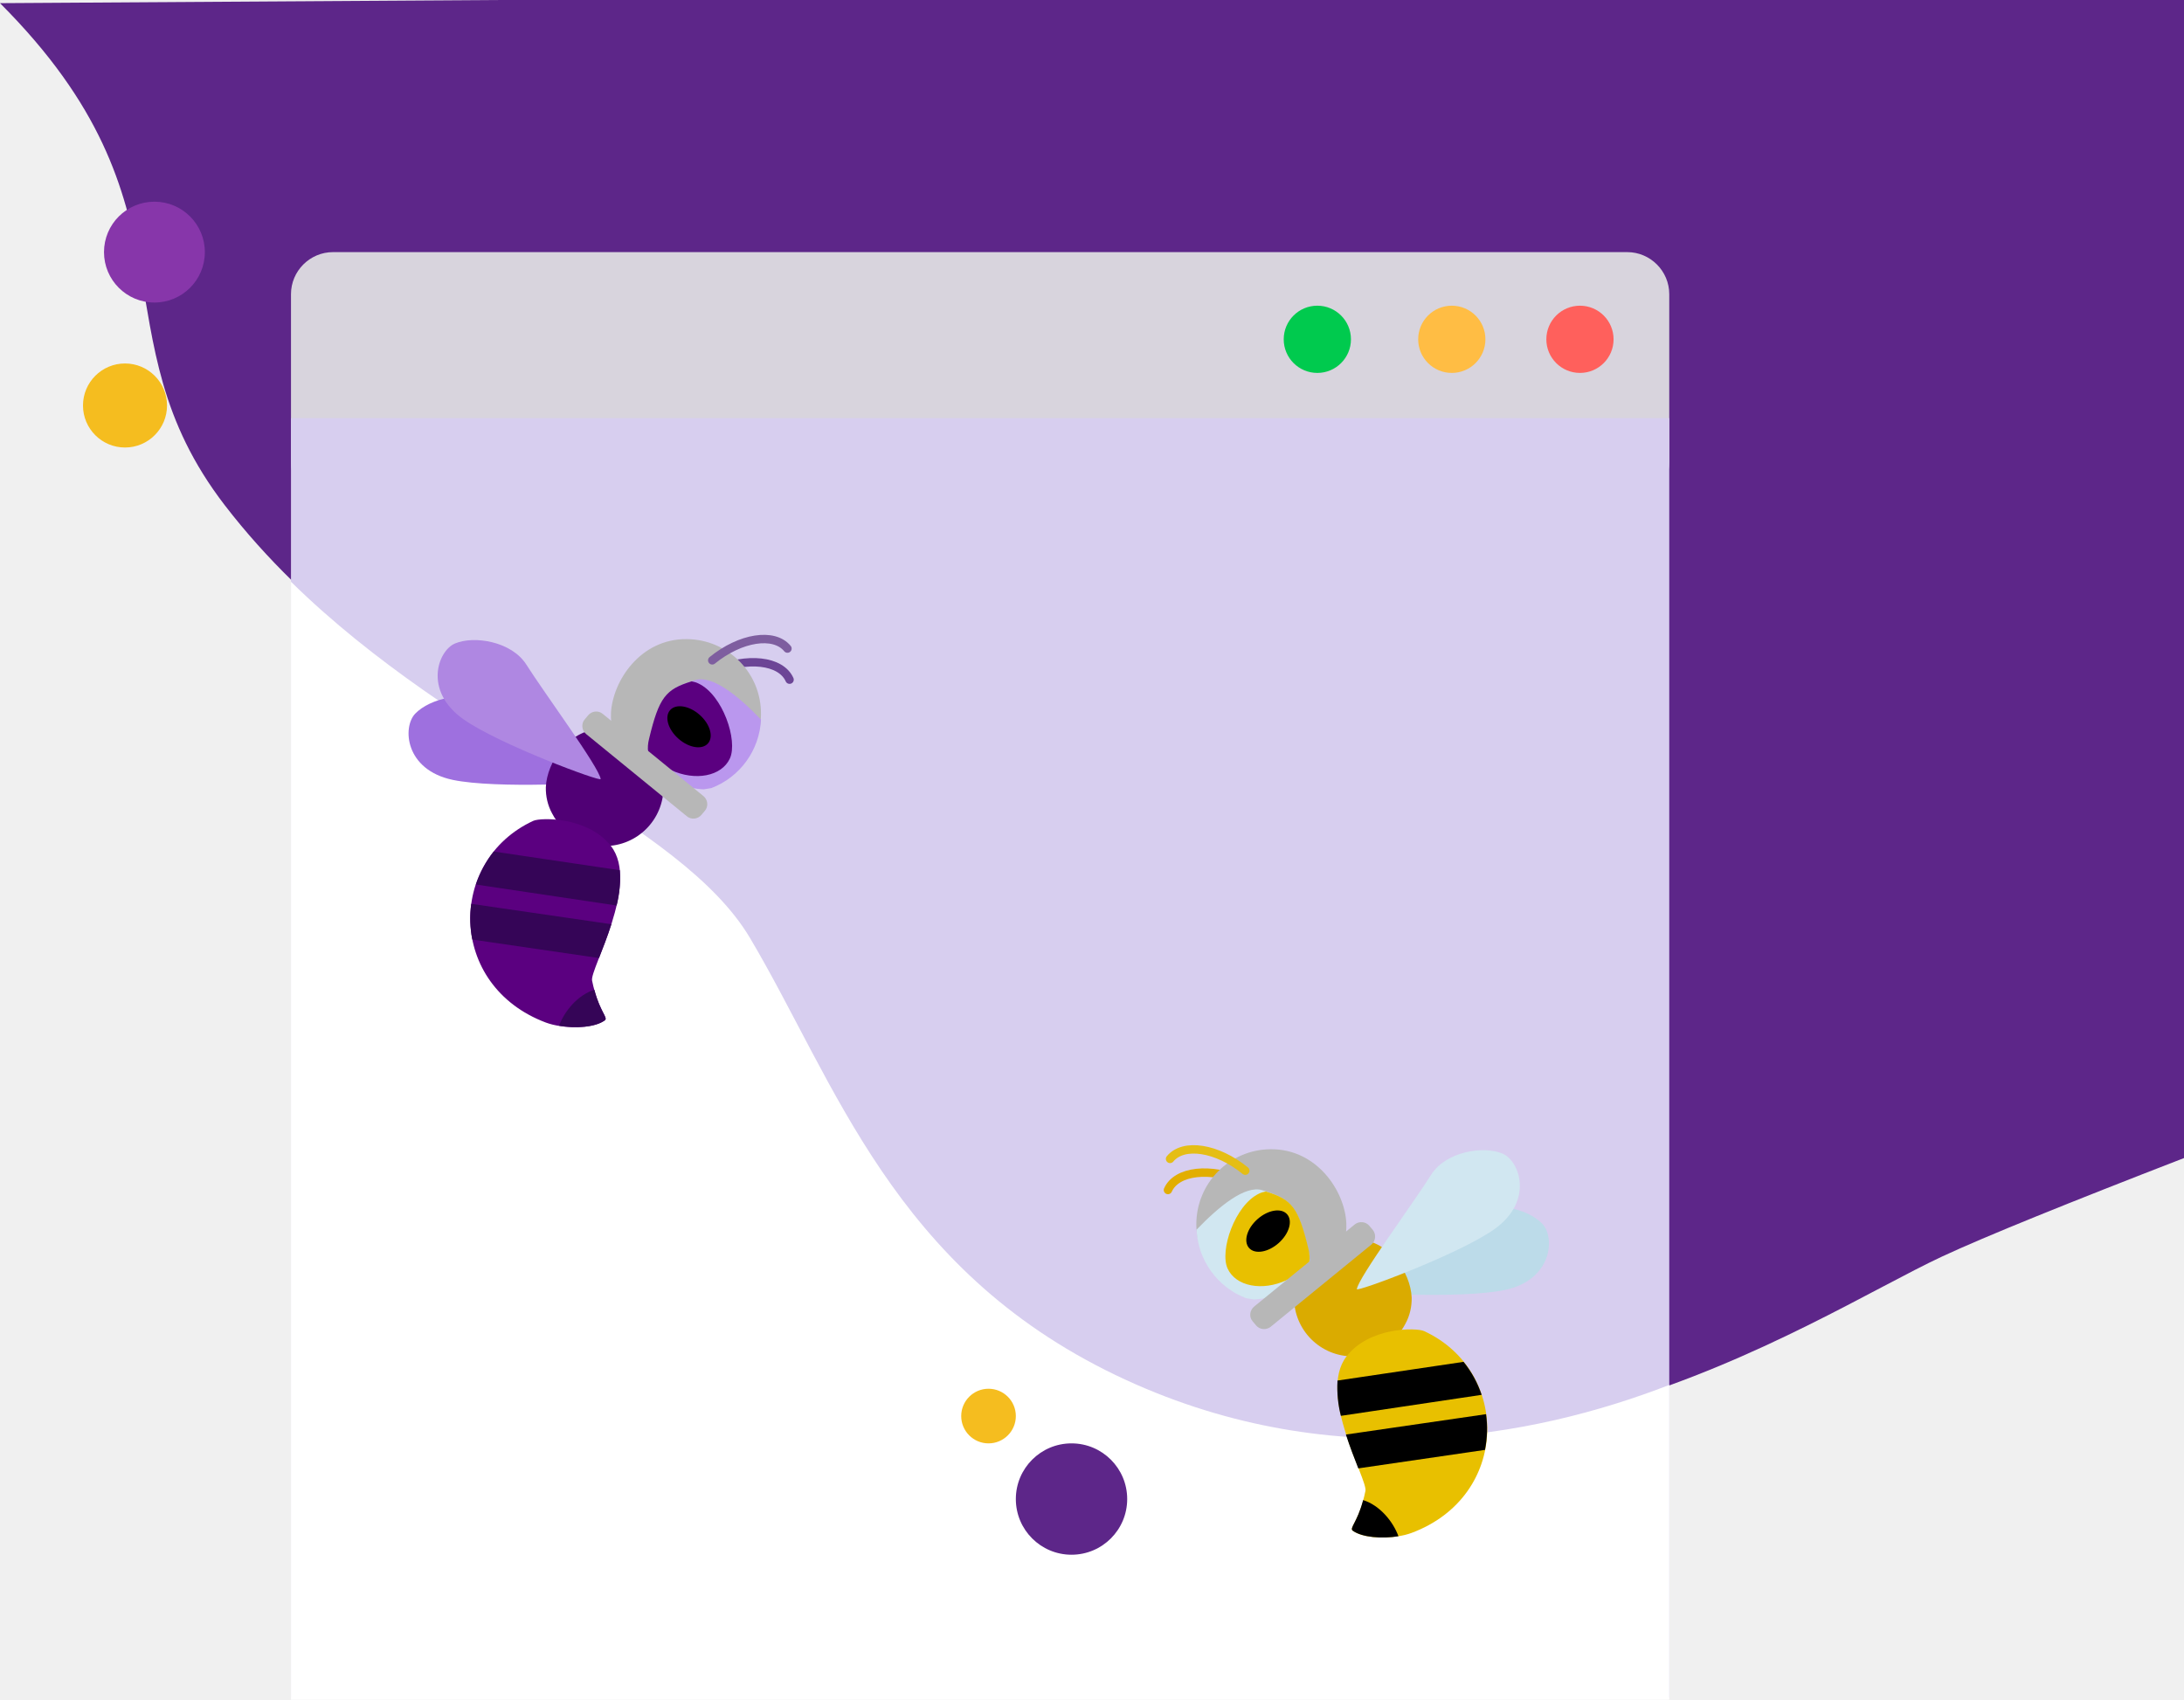
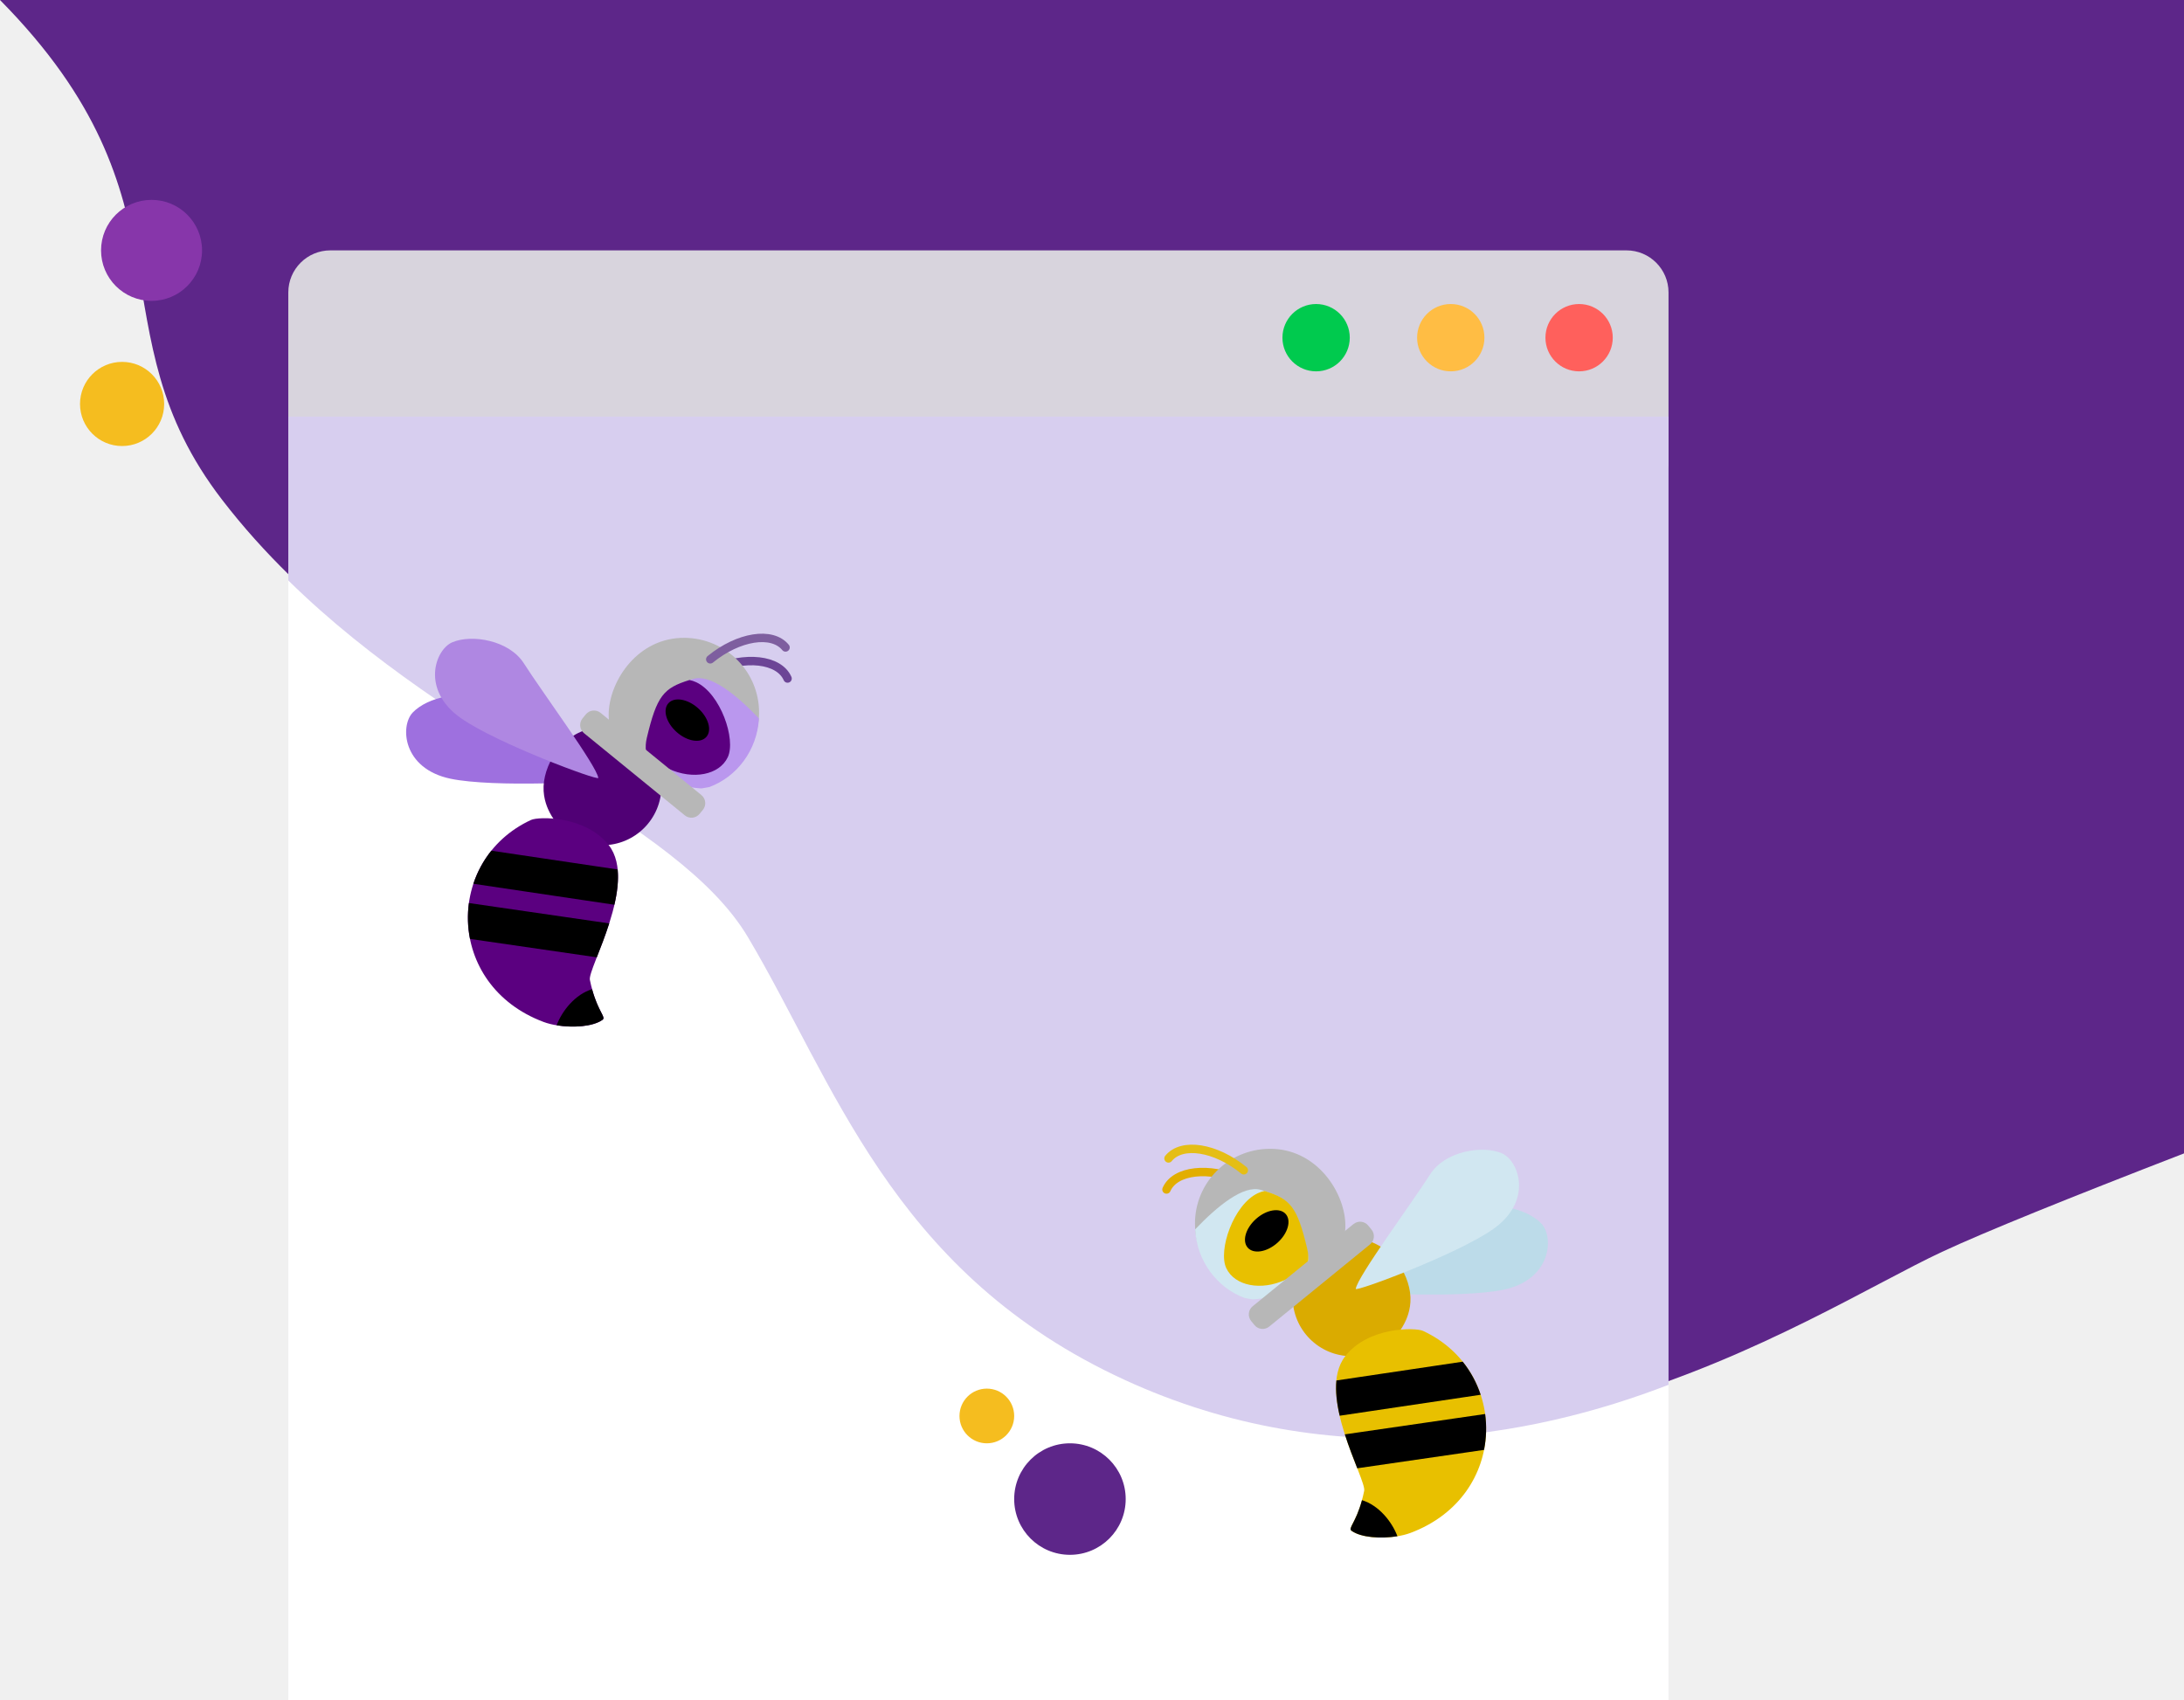
- <svg xmlns="http://www.w3.org/2000/svg" version="1.1" id="Layer_1" x="0px" y="0px" viewBox="0 0 1039.5 809" style="enable-background:new 0 0 1039.5 809;" xml:space="preserve">
-   <style type="text/css">
- 	.st0{fill:#5D2689;}
- 	.st1{fill:#8736AA;}
- 	.st2{fill:#F5BD1F;}
- 	.st3{fill:#FFFFFF;}
- 	.st4{fill:#D8D4DD;}
- 	.st5{fill:#D7CEEF;}
- 	.st6{fill:#FF605C;}
- 	.st7{fill:#FFBD44;}
- 	.st8{fill:#00CA4E;}
- 	.st9{fill:none;stroke:#6C4596;stroke-width:4;stroke-linecap:round;stroke-miterlimit:10;}
- 	.st10{fill:#9E70DF;}
- 	.st11{fill:#500075;}
- 	.st12{fill:#5B0080;}
- 	.st13{fill:#B7B7B7;}
- 	.st14{fill:#AF87E2;}
- 	.st15{fill:none;}
- 	.st16{fill:none;stroke:#7E5E9F;stroke-width:4;stroke-linecap:round;stroke-miterlimit:10;}
- 	.st17{fill:#350557;}
- 	.st18{fill:#BA97EE;}
- 	.st19{fill:none;stroke:#E2AE00;stroke-width:4;stroke-linecap:round;stroke-miterlimit:10;}
- 	.st20{fill:#BCDBE9;}
- 	.st21{fill:#DAAB00;}
- 	.st22{fill:#E8C000;}
- 	.st23{fill:#D1E7F1;}
- 	.st24{fill:none;stroke:#E5BE15;stroke-width:4;stroke-linecap:round;stroke-miterlimit:10;}
- </style>
-   <g id="Layer_1_00000018197145838111295580000013597903824650570943_">
-     <path class="st0" d="M107,240.5c80,104,212,141,250,205c40.8,68.8,68,157,174,208c172.5,83,329.5-25.7,393.5-55.5   c20.4-9.5,60.5-25.7,115-46.8V0H237.1L0,1.5C96.7,98.2,44.8,159.6,107,240.5z" />
-     <circle class="st1" cx="73.5" cy="120" r="24" />
-     <circle class="st2" cx="59.5" cy="193" r="20" />
-     <circle class="st3" cx="404" cy="607.5" r="9.5" />
-     <path class="st4" d="M158.5,120h616c11,0,20,9,20,20v80c0,11-9,20-20,20h-616c-11,0-20-9-20-20v-80C138.5,129,147.5,120,158.5,120z   " />
-     <rect x="138.5" y="199" class="st5" width="656" height="609" />
-     <circle class="st6" cx="752" cy="161.5" r="16" />
-     <circle class="st7" cx="691" cy="161.5" r="16" />
-     <circle class="st8" cx="627" cy="161.5" r="16" />
-     <path class="st3" d="M531,654.5c-106-51-133.2-139.2-174-208c-33.3-56.1-139-91.5-218.5-169.6V809h656V659.2   C729.5,684.4,631.9,703,531,654.5z" />
-     <circle class="st0" cx="510" cy="713.5" r="26.5" />
-     <circle class="st2" cx="470.5" cy="674" r="13" />
-     <path class="st9" d="M375.8,323.5c-4.1-9.2-20.2-11-36-4.1" />
-     <path class="st10" d="M232.8,335.4c-10.8-7.3-28.2-3-35.2,4.3c-6.1,6.4-4.9,26.7,17.9,31.5c20.4,4.3,72.1,1.6,71.3,0.2   C284.1,366.5,245.9,344.2,232.8,335.4z" />
-     <path class="st11" d="M315.8,374.7c0,15.5-12.5,28-28,28c-10.5-0.2-20.1-6.1-25-15.5c-2.1-3.8-3.1-8.2-3-12.5c0.5-12,10.8-28,28-28   C303.3,346.7,315.8,359.3,315.8,374.7z" />
-     <path class="st12" d="M253.8,390.7c-41,19-40.8,78.4,6,96c8,3,22.1,3.2,28-1c2-1.4-3-4.2-6-19c-1.1-5.4,23-46,9-64   C280,388.8,257.6,389,253.8,390.7z" />
-     <path class="st13" d="M362.2,340c-0.2,19.7-16.3,35.4-36,35.2c-13.8-0.1-26.1-8.8-31.8-19.9c-2.6-4.9-3.8-10.4-3.6-15.9   c0.8-15.3,14-35.4,36-35.2C346.5,304.3,362.4,320.3,362.2,340C362.2,340,362.2,340,362.2,340z" />
-     <path class="st13" d="M305.8,345.7" />
-     <path class="st14" d="M250.5,316.3c-7-11-24.8-13.9-34-10c-8.1,3.5-15,22.5,4,36c17,12,65.6,30,65.4,28.5   C285.2,365.2,258.9,329.6,250.5,316.3z" />
-     <path class="st15" d="M326.8,317.7c0,55.2,44.7,100,99.9,100c0,0,0.1,0,0.1,0" />
-     <path class="st16" d="M374.8,308.7c-6.4-7.8-22.4-5.3-35.8,5.6" />
-     <path class="st17" d="M287.8,485.7c1.8-1.3-2-3.6-4.9-14.6c-8,2.5-14.3,10.3-16.8,17.1C273.8,489.6,283.3,489,287.8,485.7z" />
-     <path class="st17" d="M226.5,421l67,10c1.4-5.5,1.9-11.1,1.5-16.8l-60-8.9C231.3,410,228.4,415.4,226.5,421z" />
-     <path class="st17" d="M224.3,430.2c-0.8,5.7-0.6,11.4,0.5,17l60.3,8.8c1.8-4.6,4-10.2,5.9-16.1L224.3,430.2z" />
-     <path class="st18" d="M362.2,342.5c-10.6-11.1-23.1-21.3-31.3-18.8c-13.7,4.2-17,7.3-22,29.1s26,22.9,26,22.9l3.7-0.6   C352.2,369.9,361.5,357.1,362.2,342.5z" />
-     <path class="st12" d="M332.4,325.3c-1-0.5-2.1-0.8-3.2-1c-12.3,3.8-15.5,7.4-20.3,27.5c-0.5,2-0.7,4.1-0.4,6.2   c2.9,3.6,6.5,6.5,10.8,8.5c11.6,5.4,24.2,3,28.1-5.5S344,330.7,332.4,325.3z" />
-     <path class="st13" d="M278.3,342.4l1.6-1.9c1.7-2.1,4.9-2.5,7-0.7l47.9,39.1c2.1,1.7,2.5,4.9,0.7,7l-1.6,1.9   c-1.7,2.1-4.9,2.5-7,0.7L279,349.4C276.9,347.7,276.5,344.5,278.3,342.4z" />
-     <ellipse transform="matrix(0.6606 -0.7507 0.7507 0.6606 -148.3878 363.6451)" cx="328" cy="345.9" rx="7.6" ry="12" />
-     <path class="st19" d="M555.9,566.4c4.1-9.2,20.2-11,36-4.1" />
-     <path class="st20" d="M698.9,578.2c10.8-7.3,28.3-3,35.2,4.3c6.1,6.4,4.9,26.7-17.9,31.5c-20.4,4.3-72.1,1.6-71.3,0.2   C647.6,609.4,685.8,587.1,698.9,578.2z" />
-     <path class="st21" d="M615.9,617.6c0,15.5,12.5,28,28,28c10.5-0.2,20.1-6.1,25-15.5c2.1-3.8,3.1-8.2,3-12.5c-0.5-12-10.8-28-28-28   C628.4,589.6,615.9,602.1,615.9,617.6z" />
-     <path class="st22" d="M677.9,633.6c41,19,40.8,78.5-6,96c-8,3-22.1,3.2-28-1c-2-1.4,3-4.2,6-19c1.1-5.4-23-46-9-64   C651.7,631.6,674.1,631.8,677.9,633.6z" />
-     <path class="st13" d="M569.4,582.8c0.2,19.7,16.4,35.4,36,35.2c0,0,0,0,0,0c13.8-0.1,26.1-8.8,31.8-19.9c2.6-4.9,3.8-10.4,3.6-15.9   c-0.7-15.3-14-35.4-36-35.2C585.2,547.1,569.4,563.1,569.4,582.8C569.4,582.8,569.4,582.8,569.4,582.8z" />
-     <path class="st13" d="M625.9,588.6" />
-     <path class="st23" d="M681.2,559.1c7-11,24.8-13.9,34-10c8.1,3.5,15,22.5-4,36c-17,12-65.6,30-65.4,28.5   C646.5,608.1,672.8,572.5,681.2,559.1z" />
-     <path class="st15" d="M604.9,560.6c0,55.2-44.7,100-99.9,100c0,0-0.1,0-0.1,0" />
-     <path class="st24" d="M556.9,551.6c6.4-7.8,22.4-5.3,35.8,5.6" />
-     <path d="M643.9,728.6c-1.8-1.3,2-3.7,4.9-14.6c8,2.5,14.3,10.3,16.8,17.2C657.9,732.5,648.4,731.8,643.9,728.6z" />
-     <path d="M705.2,663.9l-67,10c-1.4-5.5-1.9-11.1-1.6-16.8l60-8.9C700.4,652.9,703.3,658.2,705.2,663.9z" />
-     <path d="M707.3,673.1c0.8,5.7,0.6,11.4-0.5,17l-60.3,8.8c-1.8-4.6-4-10.2-5.9-16.1L707.3,673.1z" />
-     <path class="st23" d="M569.5,585.3c10.7-11.1,23.1-21.3,31.3-18.8c13.7,4.2,17,7.3,22,29.1s-26,22.9-26,22.9l-3.7-0.6   C579.5,612.7,570.2,599.9,569.5,585.3z" />
-     <path class="st22" d="M599.3,568.1c1-0.5,2.1-0.8,3.2-1c12.3,3.8,15.5,7.4,20.3,27.5c0.5,2,0.6,4.1,0.4,6.2   c-2.9,3.6-6.5,6.6-10.8,8.5c-11.6,5.4-24.2,3-28.1-5.5S587.7,573.6,599.3,568.1z" />
-     <path class="st13" d="M596.9,621.9l47.9-39.1c2.1-1.7,5.3-1.4,7,0.7l1.6,1.9c1.7,2.1,1.4,5.3-0.7,7l-47.9,39.1   c-2.1,1.7-5.3,1.4-7-0.7l-1.6-1.9C594.4,626.8,594.8,623.7,596.9,621.9z" />
-     <ellipse transform="matrix(0.7477 -0.6641 0.6641 0.7477 -236.848 548.5998)" cx="603.5" cy="586" rx="12.1" ry="7.6" />
+ <svg xmlns="http://www.w3.org/2000/svg" viewBox="0 0 1038.03 808">
+   <defs>
+     <style>.c,.d,.e,.f,.g{fill:none;}.h{fill:#00ca4e;}.i{fill:#e8c000;}.j{fill:#fff;}.k{fill:#f5bd1f;}.l{fill:#ffbd44;}.m{fill:#ff605c;}.n{fill:#8736aa;}.o{fill:#b7b7b7;}.p{fill:#9e70df;}.q{fill:#ba97ee;}.r{fill:#af87e2;}.s{fill:#d7ceef;}.t{fill:#d8d4dd;}.u{fill:#bcdbe9;}.v{fill:#d1e7f1;}.w{fill:#daab00;}.x{fill:#5b0080;}.y{fill:#5d2689;}.a`{fill:#350557;}.aa{fill:#500075;}.d{stroke:#e2ae00;}.d,.e,.f,.g{stroke-linecap:round;stroke-miterlimit:10;stroke-width:4px;}.e{stroke:#6c4596;}.f{stroke:#7e5e9f;}.g{stroke:#e5be15;}</style>
+   </defs>
+   <g id="a" />
+   <g id="b">
+     <path class="y" d="M105.53,237.5c80,104,212,141,250,205,40.85,68.79,68,157,174,208,172.45,82.97,329.51-25.66,393.5-55.5,20.41-9.51,60.47-25.7,115-46.79V0H0C94.69,95.83,43.62,157.02,105.53,237.5Z" />
+     <circle class="n" cx="72.03" cy="119" r="24" />
+     <circle class="k" cx="58.03" cy="192" r="20" />
+     <circle class="j" cx="402.53" cy="606.5" r="9.5" />
+     <g>
+       <rect class="t" x="137.03" y="119" width="656" height="120" rx="20" ry="20" />
+       <rect class="s" x="137.03" y="198" width="656" height="609" />
+     </g>
+     <circle class="m" cx="750.53" cy="160.5" r="16" />
+     <circle class="l" cx="689.53" cy="160.5" r="16" />
+     <circle class="h" cx="625.53" cy="160.5" r="16" />
+     <path class="j" d="M529.53,653.5c-106-51-133.15-139.21-174-208-33.34-56.15-139.05-91.53-218.5-169.61V808H793.03v-149.81c-64.99,25.17-162.64,43.84-263.5-4.69Z" />
+     <circle class="y" cx="508.53" cy="712.5" r="26.5" />
+     <circle class="k" cx="469.03" cy="673" r="13" />
+     <g>
+       <path class="e" d="M374.32,322.5c-4.06-9.22-20.16-11.04-35.99-4.06" />
+       <path class="p" d="M231.35,334.36c-10.79-7.32-28.25-2.98-35.18,4.29-6.1,6.4-4.88,26.67,17.94,31.47,20.36,4.28,72.1,1.6,71.31,.22-2.76-4.84-40.99-27.1-54.07-35.98Z" />
+       <path class="aa" d="M314.36,373.73c0,15.46-12.54,28-28,28-10.82,0-20.54-6.72-25.05-15.47-.84-1.63-3.2-6.34-2.95-12.53,.48-12.06,10.75-28,28-28,15.46,0,28,12.54,28,28Z" />
+       <path class="x" d="M252.36,389.73c-41,19-40.8,78.45,6,96,8,3,22.13,3.19,28-1,2.01-1.43-2.98-4.25-6-19-1.11-5.41,23-46,9-64-10.86-13.96-33.22-13.75-37-12Z" />
+       <path class="o" d="M360.78,338.97c-.17,19.61-16.3,35.36-36.03,35.19-13.81-.12-26.13-8.75-31.79-19.89-1.05-2.08-4.01-8.07-3.63-15.92,.74-15.28,14.03-35.38,36.03-35.19,19.73,.17,35.59,16.2,35.42,35.81Z" />
+       <path class="r" d="M248.98,315.27c-7-11-24.76-13.93-34-10-8.13,3.46-15.05,22.55,4,36,17,12,65.56,30.04,65.38,28.46-.62-5.54-26.89-41.12-35.38-54.46Z" />
+       <path class="c" d="M325.36,316.73c0,55.27,44.73,100,100,100" />
+       <path class="f" d="M373.36,307.73c-6.37-7.81-22.37-5.29-35.78,5.64" />
+       <path class="a`" d="M286.36,484.73c1.79-1.28-1.97-3.66-4.95-14.57-8.04,2.45-14.26,10.27-16.85,17.15,7.77,1.28,17.25,.67,21.79-2.58Z" />
+       <path class="a`" d="M224.99,420.05l67.02,9.97c1.34-5.77,2.06-11.54,1.55-16.76l-60.04-8.93c-3.82,4.76-6.67,10.1-8.53,15.72Z" />
+       <path class="a`" d="M222.87,429.21c-.77,5.65-.6,11.42,.52,17.05l60.26,8.75c1.79-4.58,4-10.17,5.91-16.12l-66.68-9.68Z" />
+       <path class="q" d="M360.72,341.46c-10.64-11.14-23.07-21.27-31.29-18.75-13.74,4.2-17,7.28-22,29.13s26,22.89,26,22.89l3.69-.64c13.16-4.88,22.76-17.53,23.59-32.63Z" />
+       <path class="x" d="M330.92,324.27c-1.08-.51-2.15-.85-3.22-1.06-12.29,3.81-15.49,7.39-20.27,27.48-.55,2.31-.64,4.36-.41,6.21,2.58,3.37,6.26,6.37,10.75,8.48,11.56,5.43,24.16,2.97,28.14-5.5,3.98-8.47-3.43-30.18-14.99-35.61Z" />
+       <rect class="o" x="299.24" y="327.32" width="12.46" height="71.8" rx="5" ry="5" transform="translate(-169.07 370.42) rotate(-50.81)" />
+       <ellipse cx="326.68" cy="342.23" rx="7.62" ry="12.06" transform="translate(-146.13 359.26) rotate(-48.39)" />
+     </g>
+     <g>
+       <path class="d" d="M554.42,565.36c4.06-9.22,20.16-11.04,35.99-4.06" />
+       <path class="u" d="M697.39,577.23c10.79-7.32,28.25-2.98,35.18,4.29,6.1,6.4,4.88,26.67-17.94,31.47-20.36,4.28-72.1,1.6-71.31,.22,2.76-4.84,40.99-27.1,54.07-35.98Z" />
+       <path class="w" d="M614.38,616.59c0,15.46,12.54,28,28,28,10.82,0,20.54-6.72,25.05-15.47,.84-1.63,3.2-6.34,2.95-12.53-.48-12.06-10.75-28-28-28-15.46,0-28,12.54-28,28Z" />
+       <path class="i" d="M676.38,632.59c41,19,40.8,78.45-6,96-8,3-22.13,3.19-28-1-2.01-1.43,2.98-4.25,6-19,1.11-5.41-23-46-9-64,10.86-13.96,33.22-13.75,37-12Z" />
+       <path class="o" d="M567.96,581.83c.17,19.61,16.3,35.36,36.03,35.19,13.81-.12,26.13-8.75,31.79-19.89,1.05-2.08,4.01-8.07,3.63-15.92-.74-15.28-14.03-35.38-36.03-35.19-19.73,.17-35.59,16.2-35.42,35.81Z" />
+       <path class="v" d="M679.76,558.13c7-11,24.76-13.93,34-10,8.13,3.46,15.05,22.55-4,36-17,12-65.56,30.04-65.38,28.46,.62-5.54,26.89-41.12,35.38-54.46Z" />
+       <path class="c" d="M603.38,559.59c0,55.27-44.73,100-100,100" />
+       <path class="g" d="M555.38,550.59c6.37-7.81,22.37-5.29,35.78,5.64" />
+       <path d="M642.38,727.59c-1.79-1.28,1.97-3.66,4.95-14.57,8.04,2.45,14.26,10.27,16.85,17.15-7.77,1.28-17.25,.67-21.79-2.58Z" />
+       <path d="M703.75,662.92l-67.02,9.97c-1.34-5.77-2.06-11.54-1.55-16.76l60.04-8.93c3.82,4.76,6.67,10.1,8.53,15.72Z" />
+       <path d="M705.87,672.07c.77,5.65,.6,11.42-.52,17.05l-60.26,8.75c-1.79-4.58-4-10.17-5.91-16.12l66.68-9.68Z" />
+       <path class="v" d="M568.02,584.32c10.64-11.14,23.07-21.27,31.29-18.75,13.74,4.2,17,7.28,22,29.13,5,21.85-26,22.89-26,22.89l-3.69-.64c-13.16-4.88-22.76-17.53-23.59-32.63Z" />
+       <path class="i" d="M597.82,567.13c1.08-.51,2.15-.85,3.22-1.06,12.29,3.81,15.49,7.39,20.27,27.48,.55,2.31,.64,4.36,.41,6.21-2.58,3.37-6.26,6.37-10.75,8.48-11.56,5.43-24.16,2.97-28.14-5.5-3.98-8.47,3.43-30.18,14.99-35.61Z" />
+       <rect class="o" x="587.37" y="599.85" width="71.8" height="12.46" rx="5" ry="5" transform="translate(-242.78 530.25) rotate(-39.19)" />
+       <ellipse cx="602.06" cy="585.09" rx="12.06" ry="7.62" transform="translate(-236.62 547.36) rotate(-41.61)" />
+     </g>
  </g>
</svg>
